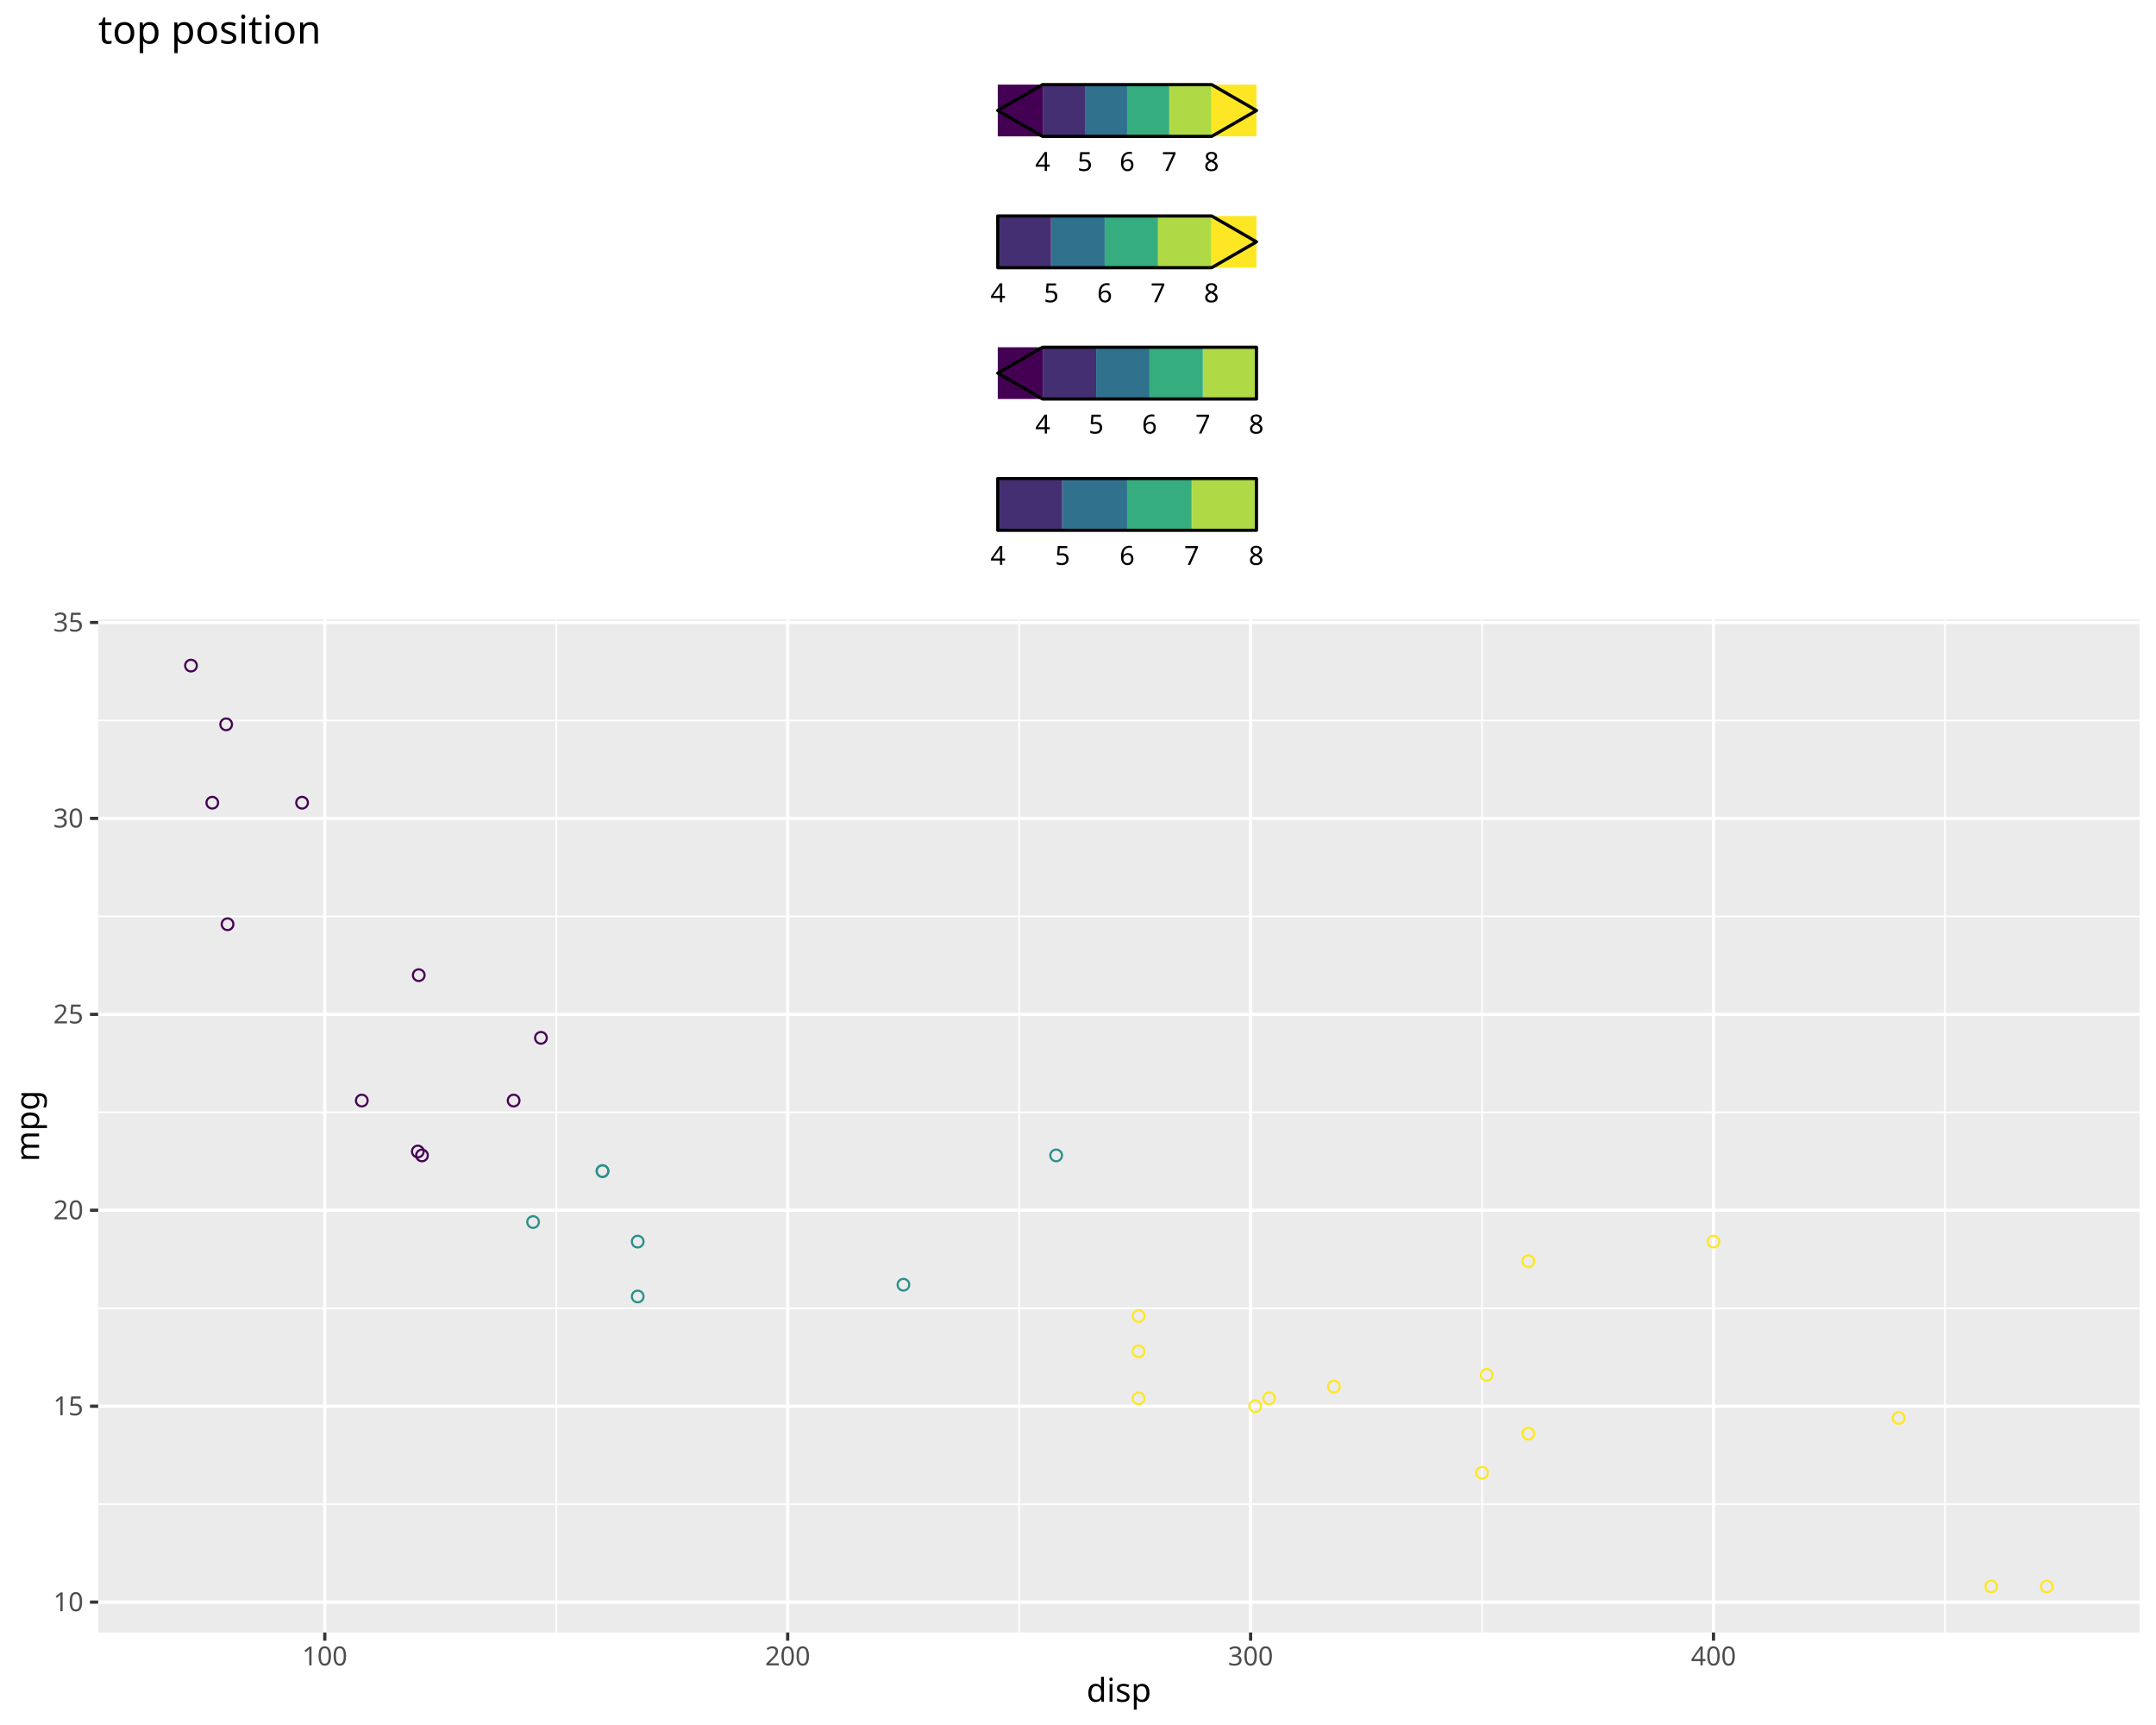
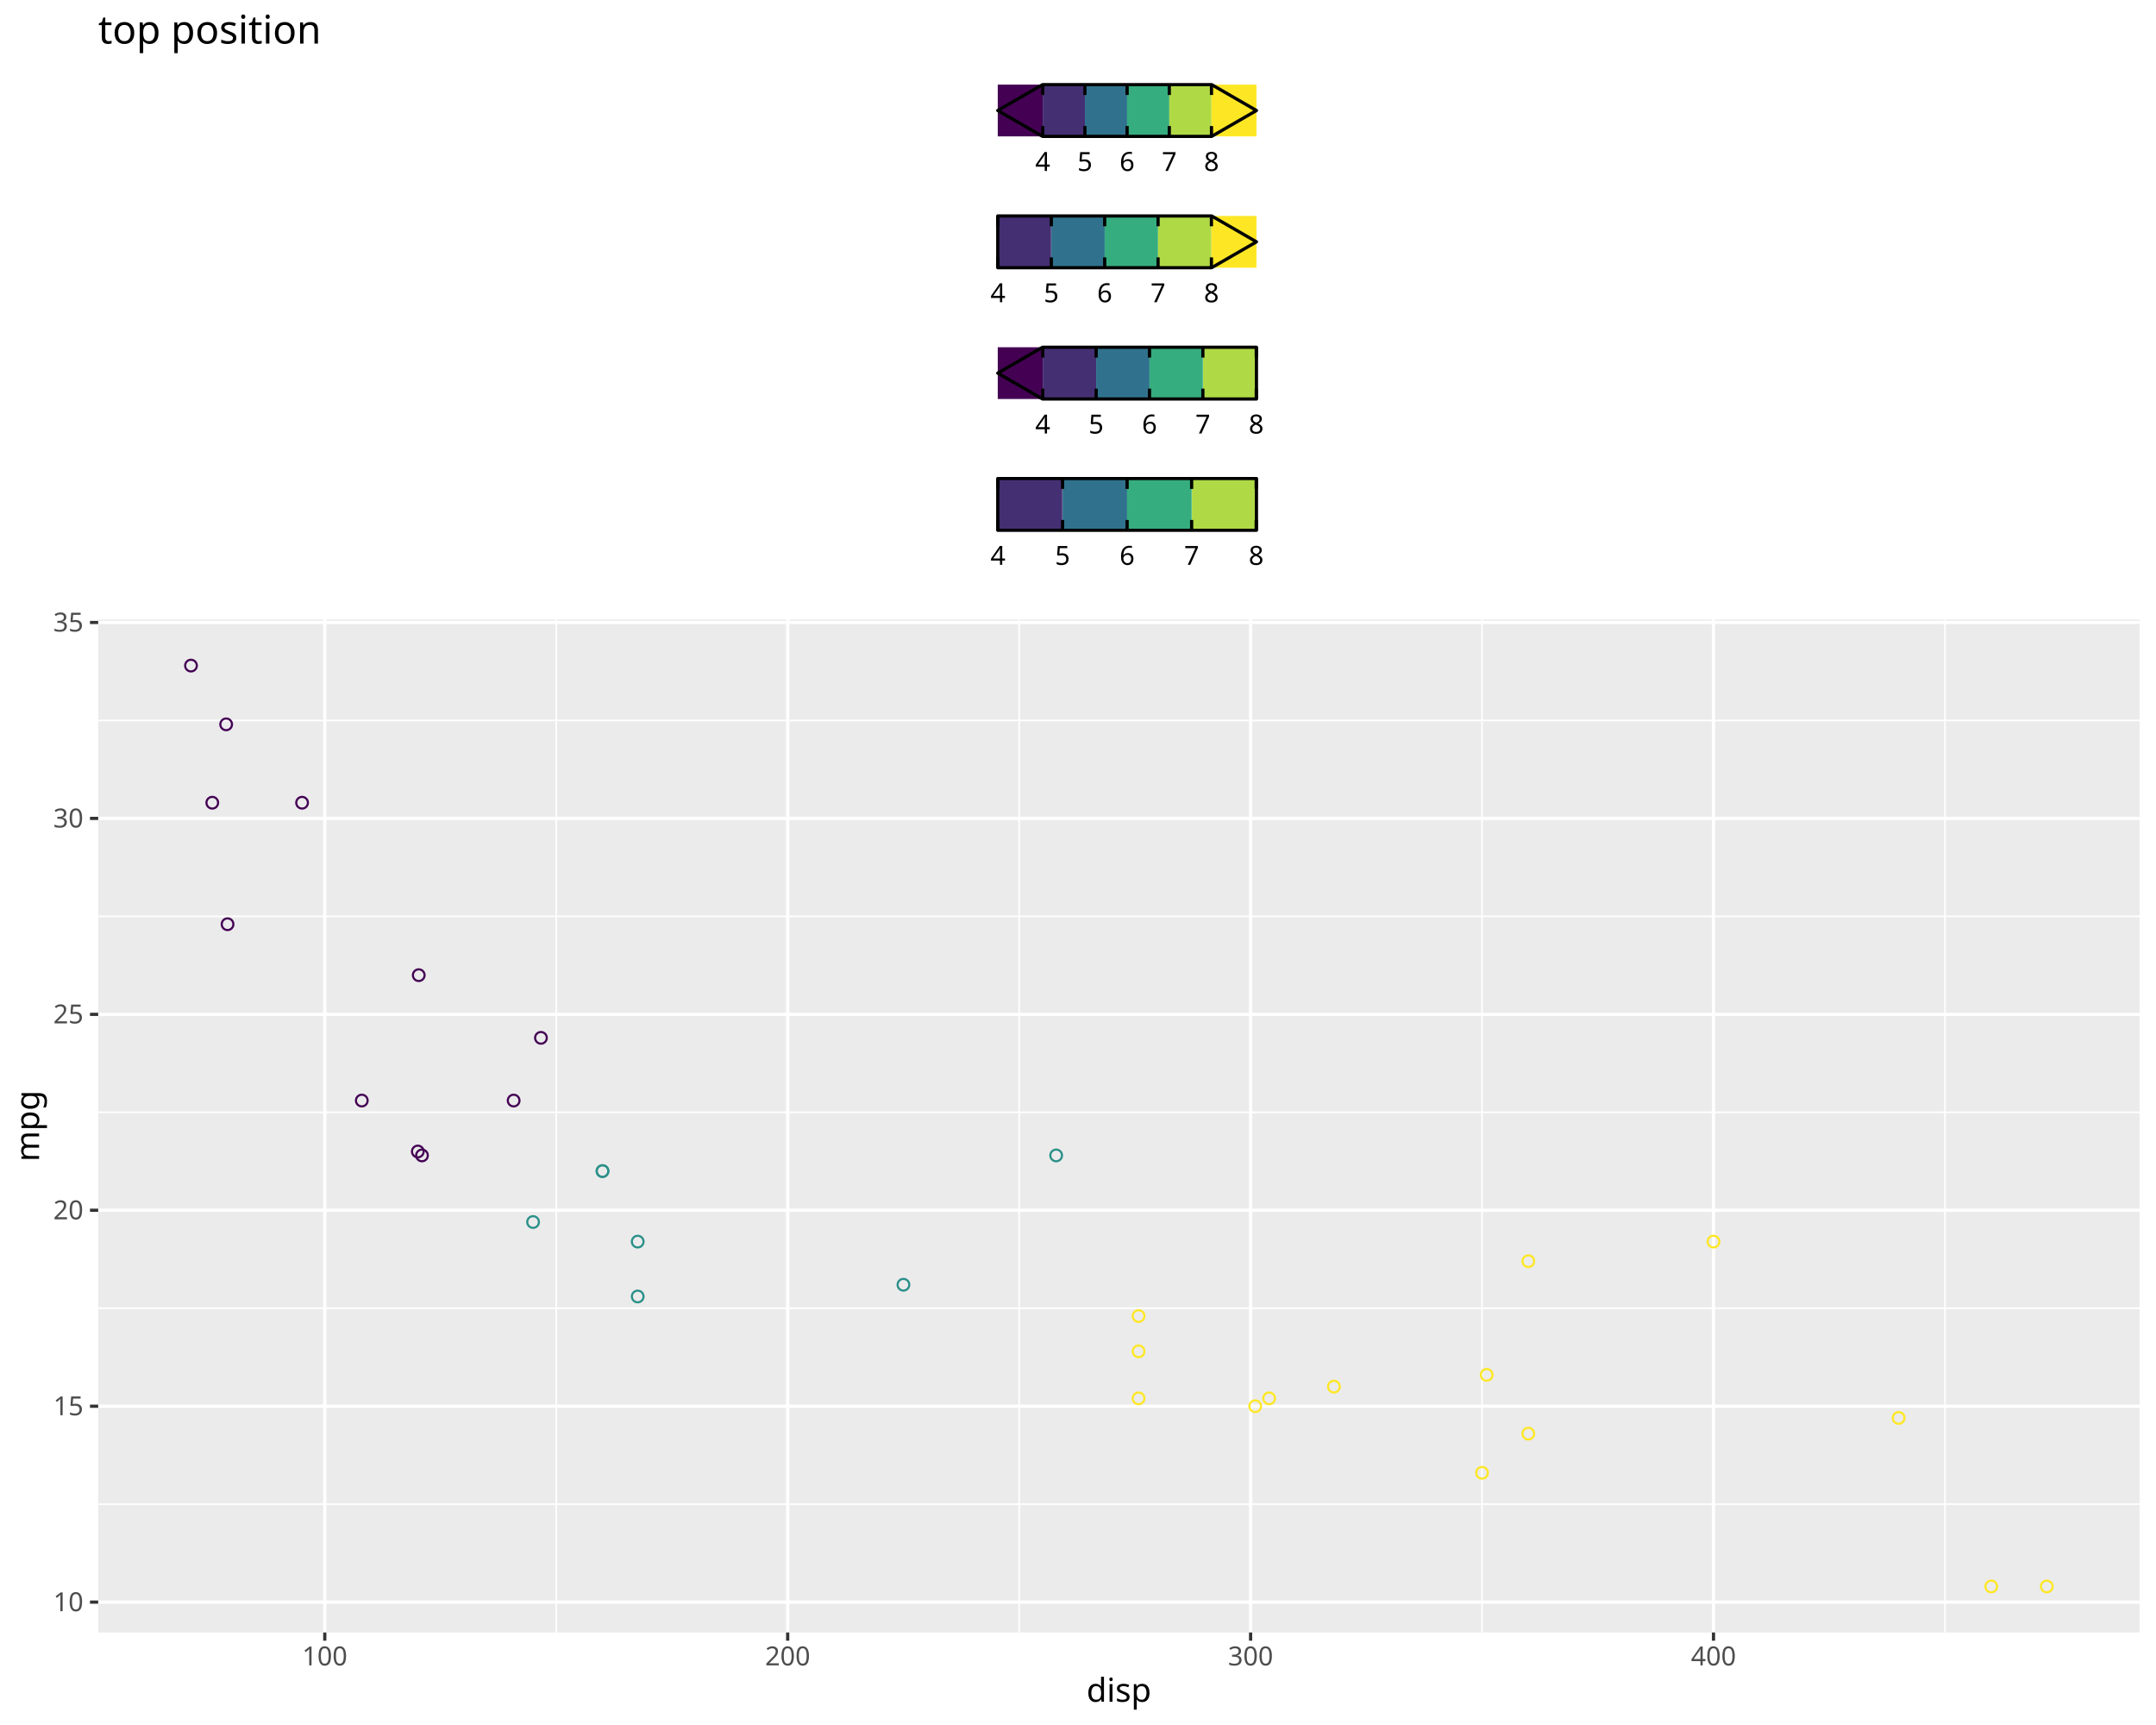
<svg xmlns="http://www.w3.org/2000/svg" class="svglite" data-engine-version="2.0" width="720.00pt" height="576.00pt" viewBox="0 0 720.00 576.00">
  <defs>
    <style type="text/css">
    .svglite line, .svglite polyline, .svglite polygon, .svglite path, .svglite rect, .svglite circle {
      fill: none;
      stroke: #000000;
      stroke-linecap: round;
      stroke-linejoin: round;
      stroke-miterlimit: 10.00;
    }
  </style>
  </defs>
  <rect width="100%" height="100%" style="stroke: none; fill: #FFFFFF;" />
  <defs>
    <clipPath id="cpMC4wMHw3MjAuMDB8MC4wMHw1NzYuMDA=">
      <rect x="0.00" y="0.00" width="720.00" height="576.00" />
    </clipPath>
  </defs>
  <g clip-path="url(#cpMC4wMHw3MjAuMDB8MC4wMHw1NzYuMDA=)">
    <rect x="0.00" y="0.00" width="720.00" height="576.00" style="stroke-width: 1.07; stroke: #FFFFFF; fill: #FFFFFF;" />
  </g>
  <defs>
    <clipPath id="cpMzIuNzl8NzE0LjUyfDIwNi44N3w1NDUuMTE=">
      <rect x="32.79" y="206.87" width="681.73" height="338.24" />
    </clipPath>
  </defs>
  <g clip-path="url(#cpMzIuNzl8NzE0LjUyfDIwNi44N3w1NDUuMTE=)">
    <rect x="32.79" y="206.87" width="681.73" height="338.24" style="stroke-width: 1.07; stroke: none; fill: #EBEBEB;" />
    <polyline points="32.79,502.26 714.52,502.26 " style="stroke-width: 0.53; stroke: #FFFFFF; stroke-linecap: butt;" />
    <polyline points="32.79,436.84 714.52,436.84 " style="stroke-width: 0.53; stroke: #FFFFFF; stroke-linecap: butt;" />
    <polyline points="32.79,371.41 714.52,371.41 " style="stroke-width: 0.53; stroke: #FFFFFF; stroke-linecap: butt;" />
    <polyline points="32.79,305.99 714.52,305.99 " style="stroke-width: 0.53; stroke: #FFFFFF; stroke-linecap: butt;" />
    <polyline points="32.79,240.57 714.52,240.57 " style="stroke-width: 0.53; stroke: #FFFFFF; stroke-linecap: butt;" />
    <polyline points="185.75,545.11 185.75,206.87 " style="stroke-width: 0.53; stroke: #FFFFFF; stroke-linecap: butt;" />
    <polyline points="340.34,545.11 340.34,206.87 " style="stroke-width: 0.53; stroke: #FFFFFF; stroke-linecap: butt;" />
    <polyline points="494.93,545.11 494.93,206.87 " style="stroke-width: 0.53; stroke: #FFFFFF; stroke-linecap: butt;" />
    <polyline points="649.52,545.11 649.52,206.87 " style="stroke-width: 0.53; stroke: #FFFFFF; stroke-linecap: butt;" />
    <polyline points="32.79,534.97 714.52,534.97 " style="stroke-width: 1.07; stroke: #FFFFFF; stroke-linecap: butt;" />
    <polyline points="32.79,469.55 714.52,469.55 " style="stroke-width: 1.07; stroke: #FFFFFF; stroke-linecap: butt;" />
    <polyline points="32.79,404.12 714.52,404.12 " style="stroke-width: 1.07; stroke: #FFFFFF; stroke-linecap: butt;" />
    <polyline points="32.79,338.70 714.52,338.70 " style="stroke-width: 1.07; stroke: #FFFFFF; stroke-linecap: butt;" />
    <polyline points="32.79,273.28 714.52,273.28 " style="stroke-width: 1.07; stroke: #FFFFFF; stroke-linecap: butt;" />
    <polyline points="32.79,207.85 714.52,207.85 " style="stroke-width: 1.07; stroke: #FFFFFF; stroke-linecap: butt;" />
    <polyline points="108.46,545.11 108.46,206.87 " style="stroke-width: 1.07; stroke: #FFFFFF; stroke-linecap: butt;" />
    <polyline points="263.05,545.11 263.05,206.87 " style="stroke-width: 1.07; stroke: #FFFFFF; stroke-linecap: butt;" />
    <polyline points="417.64,545.11 417.64,206.87 " style="stroke-width: 1.07; stroke: #FFFFFF; stroke-linecap: butt;" />
    <polyline points="572.23,545.11 572.23,206.87 " style="stroke-width: 1.07; stroke: #FFFFFF; stroke-linecap: butt;" />
    <circle cx="201.21" cy="391.04" r="1.95" style="stroke-width: 0.71; stroke: #2B9089;" />
    <circle cx="201.21" cy="391.04" r="1.95" style="stroke-width: 0.71; stroke: #2B9089;" />
    <circle cx="120.82" cy="367.49" r="1.95" style="stroke-width: 0.71; stroke: #440154;" />
    <circle cx="352.71" cy="385.81" r="1.95" style="stroke-width: 0.71; stroke: #2B9089;" />
    <circle cx="510.39" cy="421.13" r="1.95" style="stroke-width: 0.71; stroke: #FDE725;" />
    <circle cx="301.70" cy="428.99" r="1.95" style="stroke-width: 0.71; stroke: #2B9089;" />
    <circle cx="510.39" cy="478.71" r="1.95" style="stroke-width: 0.71; stroke: #FDE725;" />
    <circle cx="180.65" cy="346.55" r="1.95" style="stroke-width: 0.71; stroke: #440154;" />
    <circle cx="171.53" cy="367.49" r="1.95" style="stroke-width: 0.71; stroke: #440154;" />
    <circle cx="212.96" cy="414.59" r="1.95" style="stroke-width: 0.71; stroke: #2B9089;" />
    <circle cx="212.96" cy="432.91" r="1.95" style="stroke-width: 0.71; stroke: #2B9089;" />
    <circle cx="380.23" cy="451.23" r="1.95" style="stroke-width: 0.71; stroke: #FDE725;" />
    <circle cx="380.23" cy="439.45" r="1.95" style="stroke-width: 0.71; stroke: #FDE725;" />
    <circle cx="380.23" cy="466.93" r="1.95" style="stroke-width: 0.71; stroke: #FDE725;" />
    <circle cx="683.53" cy="529.74" r="1.95" style="stroke-width: 0.71; stroke: #FDE725;" />
    <circle cx="664.98" cy="529.74" r="1.95" style="stroke-width: 0.71; stroke: #FDE725;" />
    <circle cx="634.06" cy="473.47" r="1.95" style="stroke-width: 0.71; stroke: #FDE725;" />
    <circle cx="75.53" cy="241.87" r="1.95" style="stroke-width: 0.71; stroke: #440154;" />
    <circle cx="70.89" cy="268.04" r="1.95" style="stroke-width: 0.71; stroke: #440154;" />
    <circle cx="63.78" cy="222.25" r="1.95" style="stroke-width: 0.71; stroke: #440154;" />
    <circle cx="139.53" cy="384.50" r="1.95" style="stroke-width: 0.71; stroke: #440154;" />
    <circle cx="445.46" cy="463.01" r="1.95" style="stroke-width: 0.71; stroke: #FDE725;" />
    <circle cx="423.82" cy="466.93" r="1.95" style="stroke-width: 0.71; stroke: #FDE725;" />
    <circle cx="494.93" cy="491.79" r="1.95" style="stroke-width: 0.71; stroke: #FDE725;" />
    <circle cx="572.23" cy="414.59" r="1.95" style="stroke-width: 0.71; stroke: #FDE725;" />
    <circle cx="75.99" cy="308.61" r="1.95" style="stroke-width: 0.71; stroke: #440154;" />
    <circle cx="139.84" cy="325.62" r="1.95" style="stroke-width: 0.71; stroke: #440154;" />
    <circle cx="100.88" cy="268.04" r="1.95" style="stroke-width: 0.71; stroke: #440154;" />
    <circle cx="496.48" cy="459.08" r="1.95" style="stroke-width: 0.71; stroke: #FDE725;" />
    <circle cx="178.02" cy="408.05" r="1.95" style="stroke-width: 0.71; stroke: #2B9089;" />
    <circle cx="419.18" cy="469.55" r="1.95" style="stroke-width: 0.71; stroke: #FDE725;" />
    <circle cx="140.92" cy="385.81" r="1.95" style="stroke-width: 0.71; stroke: #440154;" />
  </g>
  <g clip-path="url(#cpMC4wMHw3MjAuMDB8MC4wMHw1NzYuMDA=)">
    <text x="27.86" y="538.00" text-anchor="end" style="font-size: 8.80px; fill: #4D4D4D; font-family: sans;" textLength="9.79px" lengthAdjust="spacingAndGlyphs">10</text>
    <text x="27.86" y="472.58" text-anchor="end" style="font-size: 8.80px; fill: #4D4D4D; font-family: sans;" textLength="9.79px" lengthAdjust="spacingAndGlyphs">15</text>
    <text x="27.86" y="407.15" text-anchor="end" style="font-size: 8.80px; fill: #4D4D4D; font-family: sans;" textLength="9.79px" lengthAdjust="spacingAndGlyphs">20</text>
    <text x="27.86" y="341.73" text-anchor="end" style="font-size: 8.80px; fill: #4D4D4D; font-family: sans;" textLength="9.79px" lengthAdjust="spacingAndGlyphs">25</text>
    <text x="27.86" y="276.31" text-anchor="end" style="font-size: 8.80px; fill: #4D4D4D; font-family: sans;" textLength="9.79px" lengthAdjust="spacingAndGlyphs">30</text>
    <text x="27.86" y="210.88" text-anchor="end" style="font-size: 8.80px; fill: #4D4D4D; font-family: sans;" textLength="9.79px" lengthAdjust="spacingAndGlyphs">35</text>
    <polyline points="30.05,534.97 32.79,534.97 " style="stroke-width: 1.07; stroke: #333333; stroke-linecap: butt;" />
    <polyline points="30.05,469.55 32.79,469.55 " style="stroke-width: 1.07; stroke: #333333; stroke-linecap: butt;" />
    <polyline points="30.05,404.12 32.79,404.12 " style="stroke-width: 1.07; stroke: #333333; stroke-linecap: butt;" />
    <polyline points="30.05,338.70 32.79,338.70 " style="stroke-width: 1.07; stroke: #333333; stroke-linecap: butt;" />
    <polyline points="30.05,273.28 32.79,273.28 " style="stroke-width: 1.07; stroke: #333333; stroke-linecap: butt;" />
    <polyline points="30.05,207.85 32.79,207.85 " style="stroke-width: 1.07; stroke: #333333; stroke-linecap: butt;" />
    <polyline points="108.46,547.85 108.46,545.11 " style="stroke-width: 1.07; stroke: #333333; stroke-linecap: butt;" />
    <polyline points="263.05,547.85 263.05,545.11 " style="stroke-width: 1.07; stroke: #333333; stroke-linecap: butt;" />
    <polyline points="417.64,547.85 417.64,545.11 " style="stroke-width: 1.07; stroke: #333333; stroke-linecap: butt;" />
    <polyline points="572.23,547.85 572.23,545.11 " style="stroke-width: 1.07; stroke: #333333; stroke-linecap: butt;" />
    <text x="108.46" y="556.10" text-anchor="middle" style="font-size: 8.80px; fill: #4D4D4D; font-family: sans;" textLength="14.68px" lengthAdjust="spacingAndGlyphs">100</text>
    <text x="263.05" y="556.10" text-anchor="middle" style="font-size: 8.80px; fill: #4D4D4D; font-family: sans;" textLength="14.68px" lengthAdjust="spacingAndGlyphs">200</text>
    <text x="417.64" y="556.10" text-anchor="middle" style="font-size: 8.80px; fill: #4D4D4D; font-family: sans;" textLength="14.68px" lengthAdjust="spacingAndGlyphs">300</text>
    <text x="572.23" y="556.10" text-anchor="middle" style="font-size: 8.80px; fill: #4D4D4D; font-family: sans;" textLength="14.68px" lengthAdjust="spacingAndGlyphs">400</text>
    <text x="373.66" y="568.24" text-anchor="middle" style="font-size: 11.00px; font-family: sans;" textLength="20.18px" lengthAdjust="spacingAndGlyphs">disp</text>
    <text transform="translate(13.05,375.99) rotate(-90)" text-anchor="middle" style="font-size: 11.00px; font-family: sans;" textLength="21.40px" lengthAdjust="spacingAndGlyphs">mpg</text>
    <rect x="333.20" y="159.79" width="21.56" height="17.28" style="stroke-width: 0.75; stroke: none; fill: #452F73;" />
    <rect x="354.84" y="159.79" width="21.56" height="17.28" style="stroke-width: 0.75; stroke: none; fill: #30728D;" />
    <rect x="376.40" y="159.79" width="21.56" height="17.28" style="stroke-width: 0.75; stroke: none; fill: #36AD7F;" />
    <rect x="398.04" y="159.79" width="21.56" height="17.28" style="stroke-width: 0.75; stroke: none; fill: #B0DA45;" />
    <polygon points="333.20,177.07 333.20,159.79 419.60,159.79 419.60,177.07 " style="stroke-width: 1.07; fill: none;" />
+     <polyline points="333.28,163.25 333.28,159.79 " style="stroke-width: 1.07; stroke-linecap: butt;" />
+     <polyline points="354.84,163.25 354.84,159.79 " style="stroke-width: 1.07; stroke-linecap: butt;" />
+     <polyline points="376.40,163.25 376.40,159.79 " style="stroke-width: 1.07; stroke-linecap: butt;" />
+     <polyline points="397.95,163.25 397.95,159.79 " style="stroke-width: 1.07; stroke-linecap: butt;" />
+     <polyline points="419.51,163.25 419.51,159.79 " style="stroke-width: 1.07; stroke-linecap: butt;" />
+     <polyline points="333.28,173.62 333.28,177.07 " style="stroke-width: 1.07; stroke-linecap: butt;" />
+     <polyline points="354.84,173.62 354.84,177.07 " style="stroke-width: 1.07; stroke-linecap: butt;" />
+     <polyline points="376.40,173.62 376.40,177.07 " style="stroke-width: 1.07; stroke-linecap: butt;" />
+     <polyline points="397.95,173.62 397.95,177.07 " style="stroke-width: 1.07; stroke-linecap: butt;" />
+     <polyline points="419.51,173.62 419.51,177.07 " style="stroke-width: 1.07; stroke-linecap: butt;" />
    <text x="333.28" y="188.61" text-anchor="middle" style="font-size: 8.80px; font-family: sans;" textLength="4.89px" lengthAdjust="spacingAndGlyphs">4</text>
    <text x="354.84" y="188.61" text-anchor="middle" style="font-size: 8.80px; font-family: sans;" textLength="4.89px" lengthAdjust="spacingAndGlyphs">5</text>
    <text x="376.40" y="188.61" text-anchor="middle" style="font-size: 8.80px; font-family: sans;" textLength="4.89px" lengthAdjust="spacingAndGlyphs">6</text>
    <text x="397.95" y="188.61" text-anchor="middle" style="font-size: 8.80px; font-family: sans;" textLength="4.89px" lengthAdjust="spacingAndGlyphs">7</text>
    <text x="419.51" y="188.61" text-anchor="middle" style="font-size: 8.80px; font-family: sans;" textLength="4.89px" lengthAdjust="spacingAndGlyphs">8</text>
    <rect x="333.20" y="115.95" width="15.04" height="17.28" style="stroke-width: 0.75; stroke: none; fill: #440154;" />
    <rect x="348.23" y="115.95" width="17.82" height="17.28" style="stroke-width: 0.75; stroke: none; fill: #452F73;" />
    <rect x="366.06" y="115.95" width="17.82" height="17.28" style="stroke-width: 0.75; stroke: none; fill: #30728D;" />
    <rect x="383.88" y="115.95" width="17.82" height="17.28" style="stroke-width: 0.75; stroke: none; fill: #36AD7F;" />
    <rect x="401.77" y="115.95" width="17.82" height="17.28" style="stroke-width: 0.75; stroke: none; fill: #B0DA45;" />
    <polygon points="348.16,133.23 333.20,124.59 348.16,115.95 419.60,115.95 419.60,133.23 " style="stroke-width: 1.07; fill: none;" />
+     <polyline points="348.23,119.40 348.23,115.95 " style="stroke-width: 1.07; stroke-linecap: butt;" />
+     <polyline points="366.06,119.40 366.06,115.95 " style="stroke-width: 1.07; stroke-linecap: butt;" />
+     <polyline points="383.88,119.40 383.88,115.95 " style="stroke-width: 1.07; stroke-linecap: butt;" />
+     <polyline points="401.70,119.40 401.70,115.95 " style="stroke-width: 1.07; stroke-linecap: butt;" />
+     <polyline points="419.53,119.40 419.53,115.95 " style="stroke-width: 1.07; stroke-linecap: butt;" />
+     <polyline points="348.23,129.77 348.23,133.23 " style="stroke-width: 1.07; stroke-linecap: butt;" />
+     <polyline points="366.06,129.77 366.06,133.23 " style="stroke-width: 1.07; stroke-linecap: butt;" />
+     <polyline points="383.88,129.77 383.88,133.23 " style="stroke-width: 1.07; stroke-linecap: butt;" />
+     <polyline points="401.70,129.77 401.70,133.23 " style="stroke-width: 1.07; stroke-linecap: butt;" />
+     <polyline points="419.53,129.77 419.53,133.23 " style="stroke-width: 1.07; stroke-linecap: butt;" />
    <text x="348.23" y="144.76" text-anchor="middle" style="font-size: 8.80px; font-family: sans;" textLength="4.89px" lengthAdjust="spacingAndGlyphs">4</text>
    <text x="366.06" y="144.76" text-anchor="middle" style="font-size: 8.80px; font-family: sans;" textLength="4.89px" lengthAdjust="spacingAndGlyphs">5</text>
    <text x="383.88" y="144.76" text-anchor="middle" style="font-size: 8.80px; font-family: sans;" textLength="4.89px" lengthAdjust="spacingAndGlyphs">6</text>
    <text x="401.70" y="144.76" text-anchor="middle" style="font-size: 8.80px; font-family: sans;" textLength="4.89px" lengthAdjust="spacingAndGlyphs">7</text>
    <text x="419.53" y="144.76" text-anchor="middle" style="font-size: 8.80px; font-family: sans;" textLength="4.89px" lengthAdjust="spacingAndGlyphs">8</text>
    <rect x="333.20" y="72.11" width="17.82" height="17.28" style="stroke-width: 0.75; stroke: none; fill: #452F73;" />
    <rect x="351.09" y="72.11" width="17.82" height="17.28" style="stroke-width: 0.75; stroke: none; fill: #30728D;" />
    <rect x="368.91" y="72.11" width="17.82" height="17.28" style="stroke-width: 0.75; stroke: none; fill: #36AD7F;" />
    <rect x="386.74" y="72.11" width="17.82" height="17.28" style="stroke-width: 0.75; stroke: none; fill: #B0DA45;" />
    <rect x="404.56" y="72.11" width="15.04" height="17.28" style="stroke-width: 0.75; stroke: none; fill: #FDE725;" />
    <polygon points="333.20,89.39 333.20,72.11 404.63,72.11 419.60,80.75 404.63,89.39 " style="stroke-width: 1.07; fill: none;" />
+     <polyline points="333.27,75.56 333.27,72.11 " style="stroke-width: 1.07; stroke-linecap: butt;" />
+     <polyline points="351.09,75.56 351.09,72.11 " style="stroke-width: 1.07; stroke-linecap: butt;" />
+     <polyline points="368.91,75.56 368.91,72.11 " style="stroke-width: 1.07; stroke-linecap: butt;" />
+     <polyline points="386.74,75.56 386.74,72.11 " style="stroke-width: 1.07; stroke-linecap: butt;" />
+     <polyline points="404.56,75.56 404.56,72.11 " style="stroke-width: 1.07; stroke-linecap: butt;" />
+     <polyline points="333.27,85.93 333.27,89.39 " style="stroke-width: 1.07; stroke-linecap: butt;" />
+     <polyline points="351.09,85.93 351.09,89.39 " style="stroke-width: 1.07; stroke-linecap: butt;" />
+     <polyline points="368.91,85.93 368.91,89.39 " style="stroke-width: 1.07; stroke-linecap: butt;" />
+     <polyline points="386.74,85.93 386.74,89.39 " style="stroke-width: 1.07; stroke-linecap: butt;" />
+     <polyline points="404.56,85.93 404.56,89.39 " style="stroke-width: 1.07; stroke-linecap: butt;" />
    <text x="333.27" y="100.92" text-anchor="middle" style="font-size: 8.80px; font-family: sans;" textLength="4.89px" lengthAdjust="spacingAndGlyphs">4</text>
    <text x="351.09" y="100.92" text-anchor="middle" style="font-size: 8.80px; font-family: sans;" textLength="4.89px" lengthAdjust="spacingAndGlyphs">5</text>
    <text x="368.91" y="100.92" text-anchor="middle" style="font-size: 8.80px; font-family: sans;" textLength="4.89px" lengthAdjust="spacingAndGlyphs">6</text>
    <text x="386.74" y="100.92" text-anchor="middle" style="font-size: 8.80px; font-family: sans;" textLength="4.89px" lengthAdjust="spacingAndGlyphs">7</text>
    <text x="404.56" y="100.92" text-anchor="middle" style="font-size: 8.80px; font-family: sans;" textLength="4.89px" lengthAdjust="spacingAndGlyphs">8</text>
    <rect x="333.20" y="28.26" width="15.02" height="17.28" style="stroke-width: 0.75; stroke: none; fill: #440154;" />
    <rect x="348.22" y="28.26" width="14.09" height="17.28" style="stroke-width: 0.75; stroke: none; fill: #452F73;" />
    <rect x="362.31" y="28.26" width="14.09" height="17.28" style="stroke-width: 0.75; stroke: none; fill: #30728D;" />
    <rect x="376.40" y="28.26" width="14.09" height="17.28" style="stroke-width: 0.75; stroke: none; fill: #36AD7F;" />
    <rect x="390.49" y="28.26" width="14.09" height="17.28" style="stroke-width: 0.75; stroke: none; fill: #B0DA45;" />
    <rect x="404.58" y="28.26" width="15.02" height="17.28" style="stroke-width: 0.75; stroke: none; fill: #FDE725;" />
    <polygon points="348.16,45.54 333.20,36.90 348.16,28.26 404.63,28.26 419.60,36.90 404.63,45.54 " style="stroke-width: 1.07; fill: none;" />
+     <polyline points="348.22,31.72 348.22,28.26 " style="stroke-width: 1.07; stroke-linecap: butt;" />
+     <polyline points="362.31,31.72 362.31,28.26 " style="stroke-width: 1.07; stroke-linecap: butt;" />
+     <polyline points="376.40,31.72 376.40,28.26 " style="stroke-width: 1.07; stroke-linecap: butt;" />
+     <polyline points="390.49,31.72 390.49,28.26 " style="stroke-width: 1.07; stroke-linecap: butt;" />
+     <polyline points="404.58,31.72 404.58,28.26 " style="stroke-width: 1.07; stroke-linecap: butt;" />
+     <polyline points="348.22,42.09 348.22,45.54 " style="stroke-width: 1.07; stroke-linecap: butt;" />
+     <polyline points="362.31,42.09 362.31,45.54 " style="stroke-width: 1.07; stroke-linecap: butt;" />
+     <polyline points="376.40,42.09 376.40,45.54 " style="stroke-width: 1.07; stroke-linecap: butt;" />
+     <polyline points="390.49,42.09 390.49,45.54 " style="stroke-width: 1.07; stroke-linecap: butt;" />
+     <polyline points="404.58,42.09 404.58,45.54 " style="stroke-width: 1.07; stroke-linecap: butt;" />
    <text x="348.22" y="57.08" text-anchor="middle" style="font-size: 8.80px; font-family: sans;" textLength="4.89px" lengthAdjust="spacingAndGlyphs">4</text>
    <text x="362.31" y="57.08" text-anchor="middle" style="font-size: 8.80px; font-family: sans;" textLength="4.89px" lengthAdjust="spacingAndGlyphs">5</text>
    <text x="376.40" y="57.08" text-anchor="middle" style="font-size: 8.80px; font-family: sans;" textLength="4.89px" lengthAdjust="spacingAndGlyphs">6</text>
    <text x="390.49" y="57.08" text-anchor="middle" style="font-size: 8.80px; font-family: sans;" textLength="4.89px" lengthAdjust="spacingAndGlyphs">7</text>
    <text x="404.58" y="57.08" text-anchor="middle" style="font-size: 8.80px; font-family: sans;" textLength="4.89px" lengthAdjust="spacingAndGlyphs">8</text>
    <text x="32.79" y="14.56" style="font-size: 13.20px; font-family: sans;" textLength="67.52px" lengthAdjust="spacingAndGlyphs">top position</text>
  </g>
</svg>
